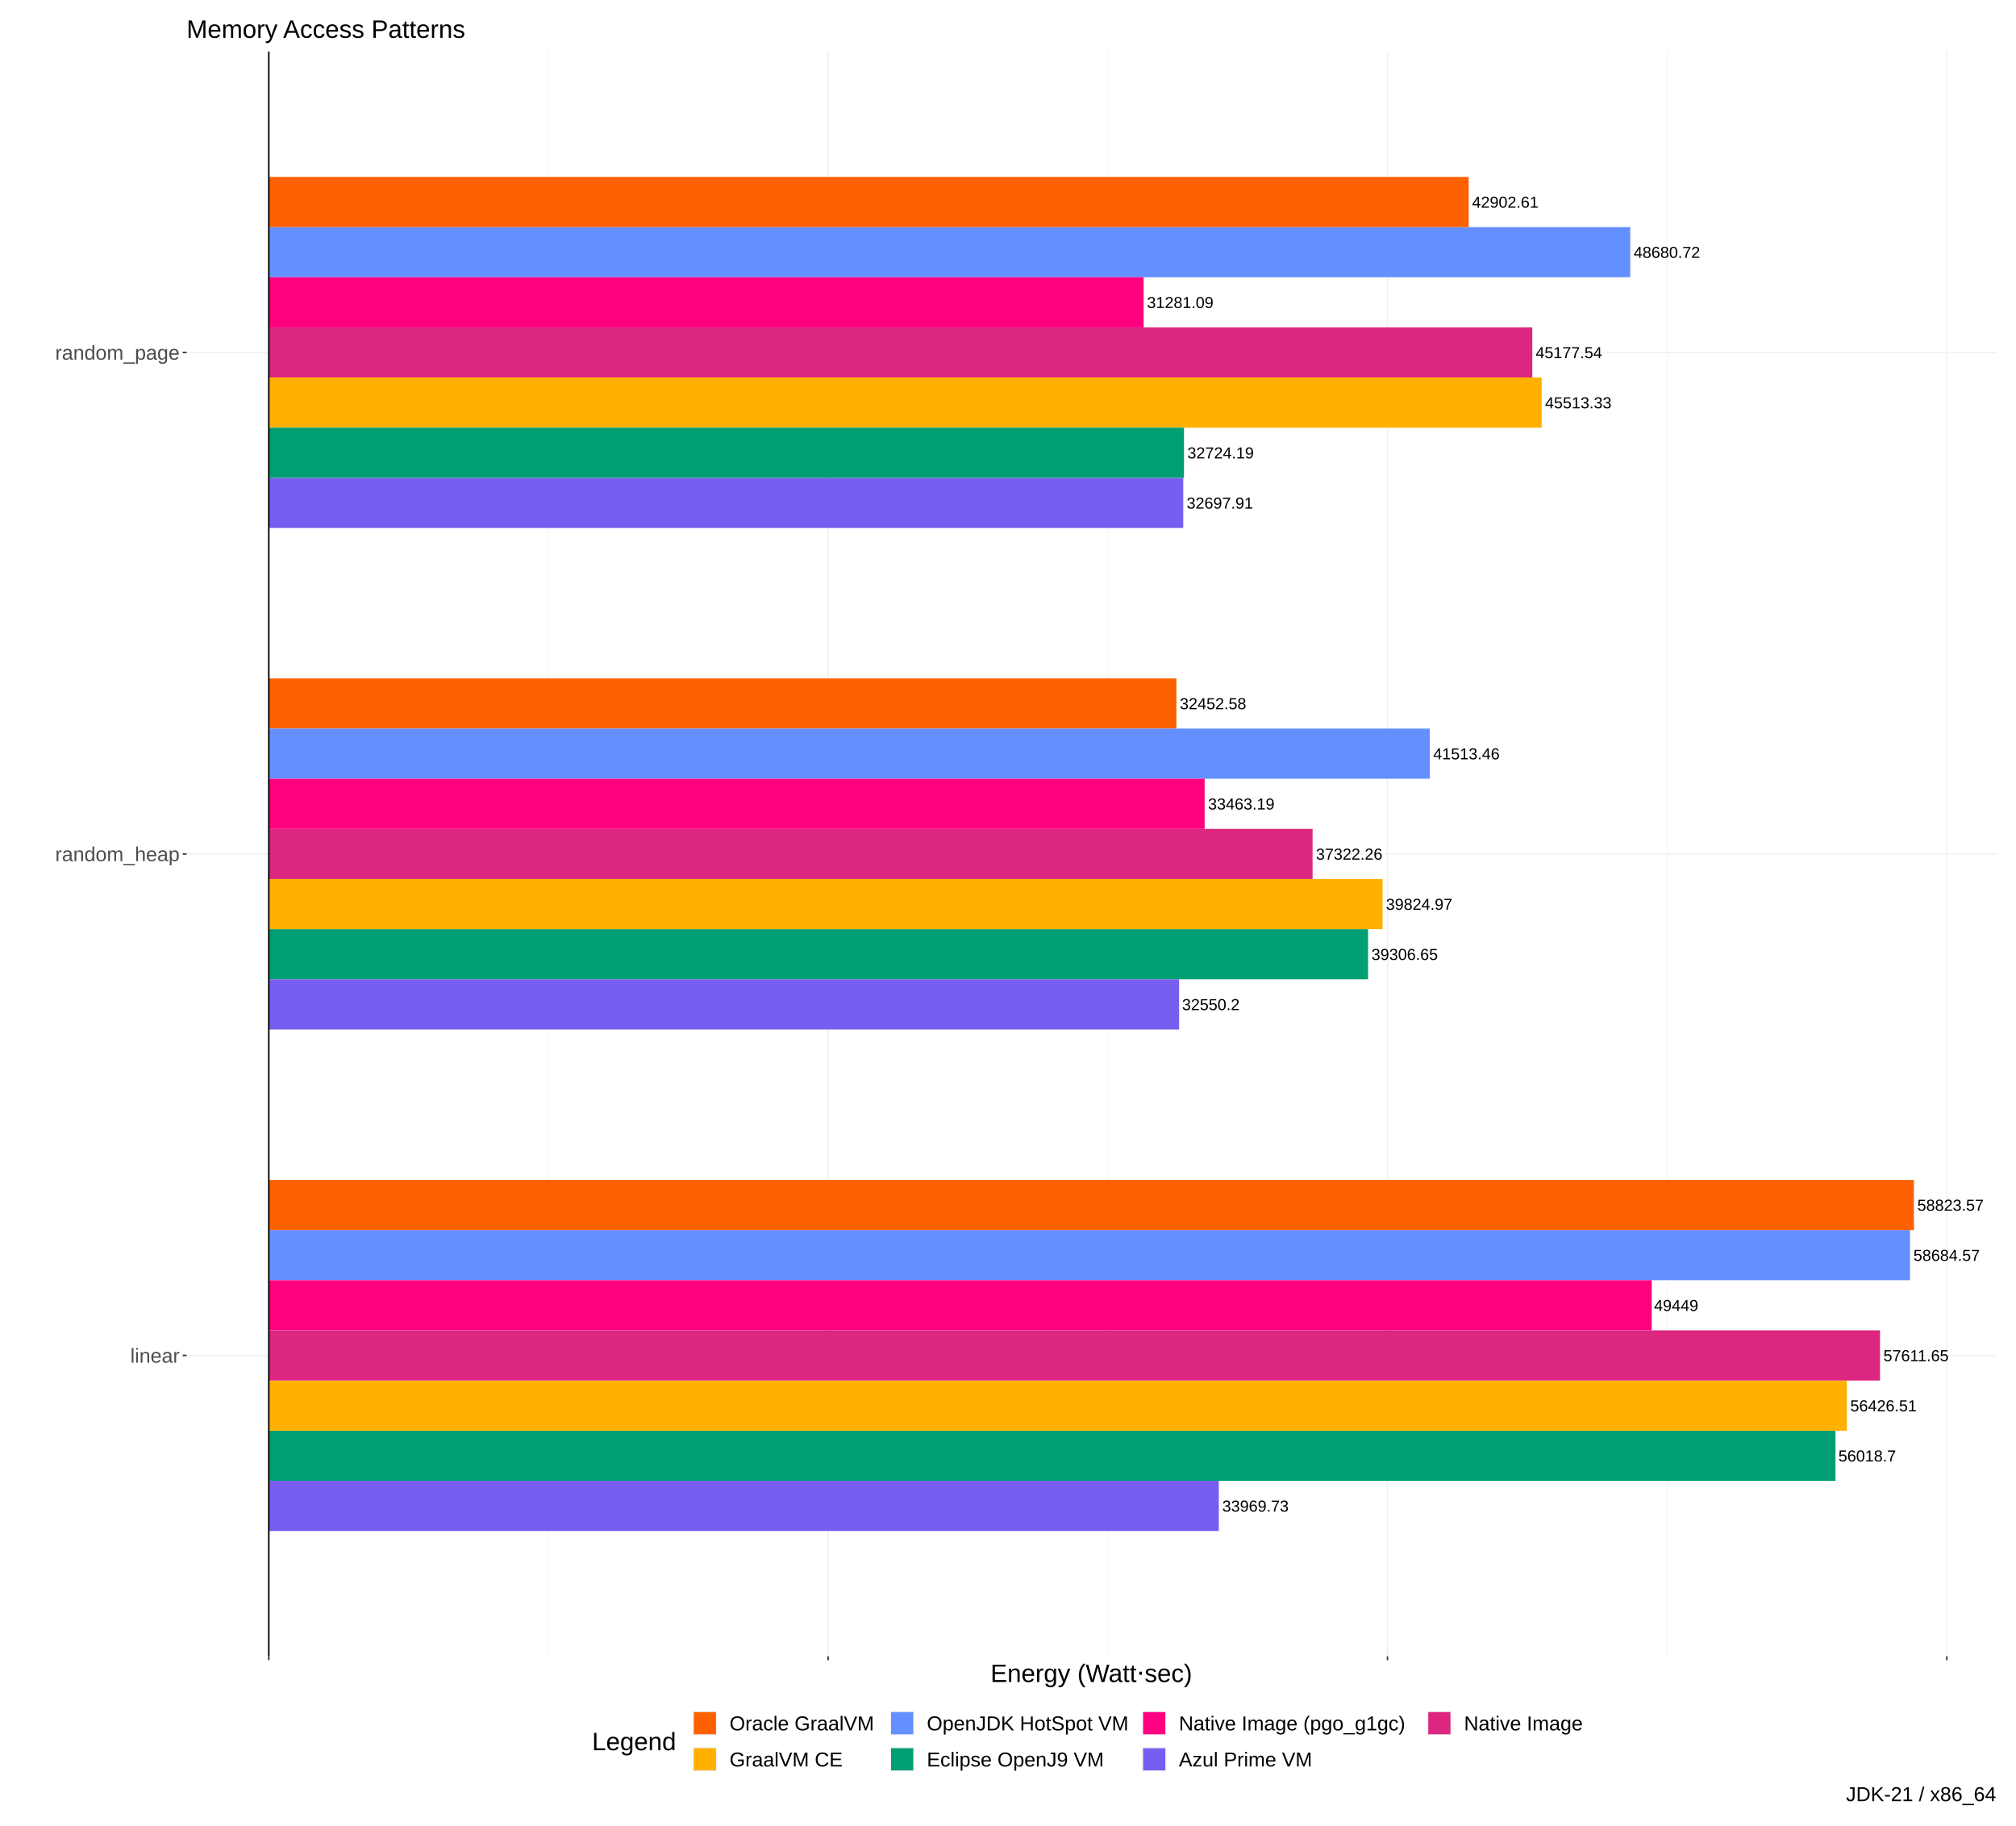
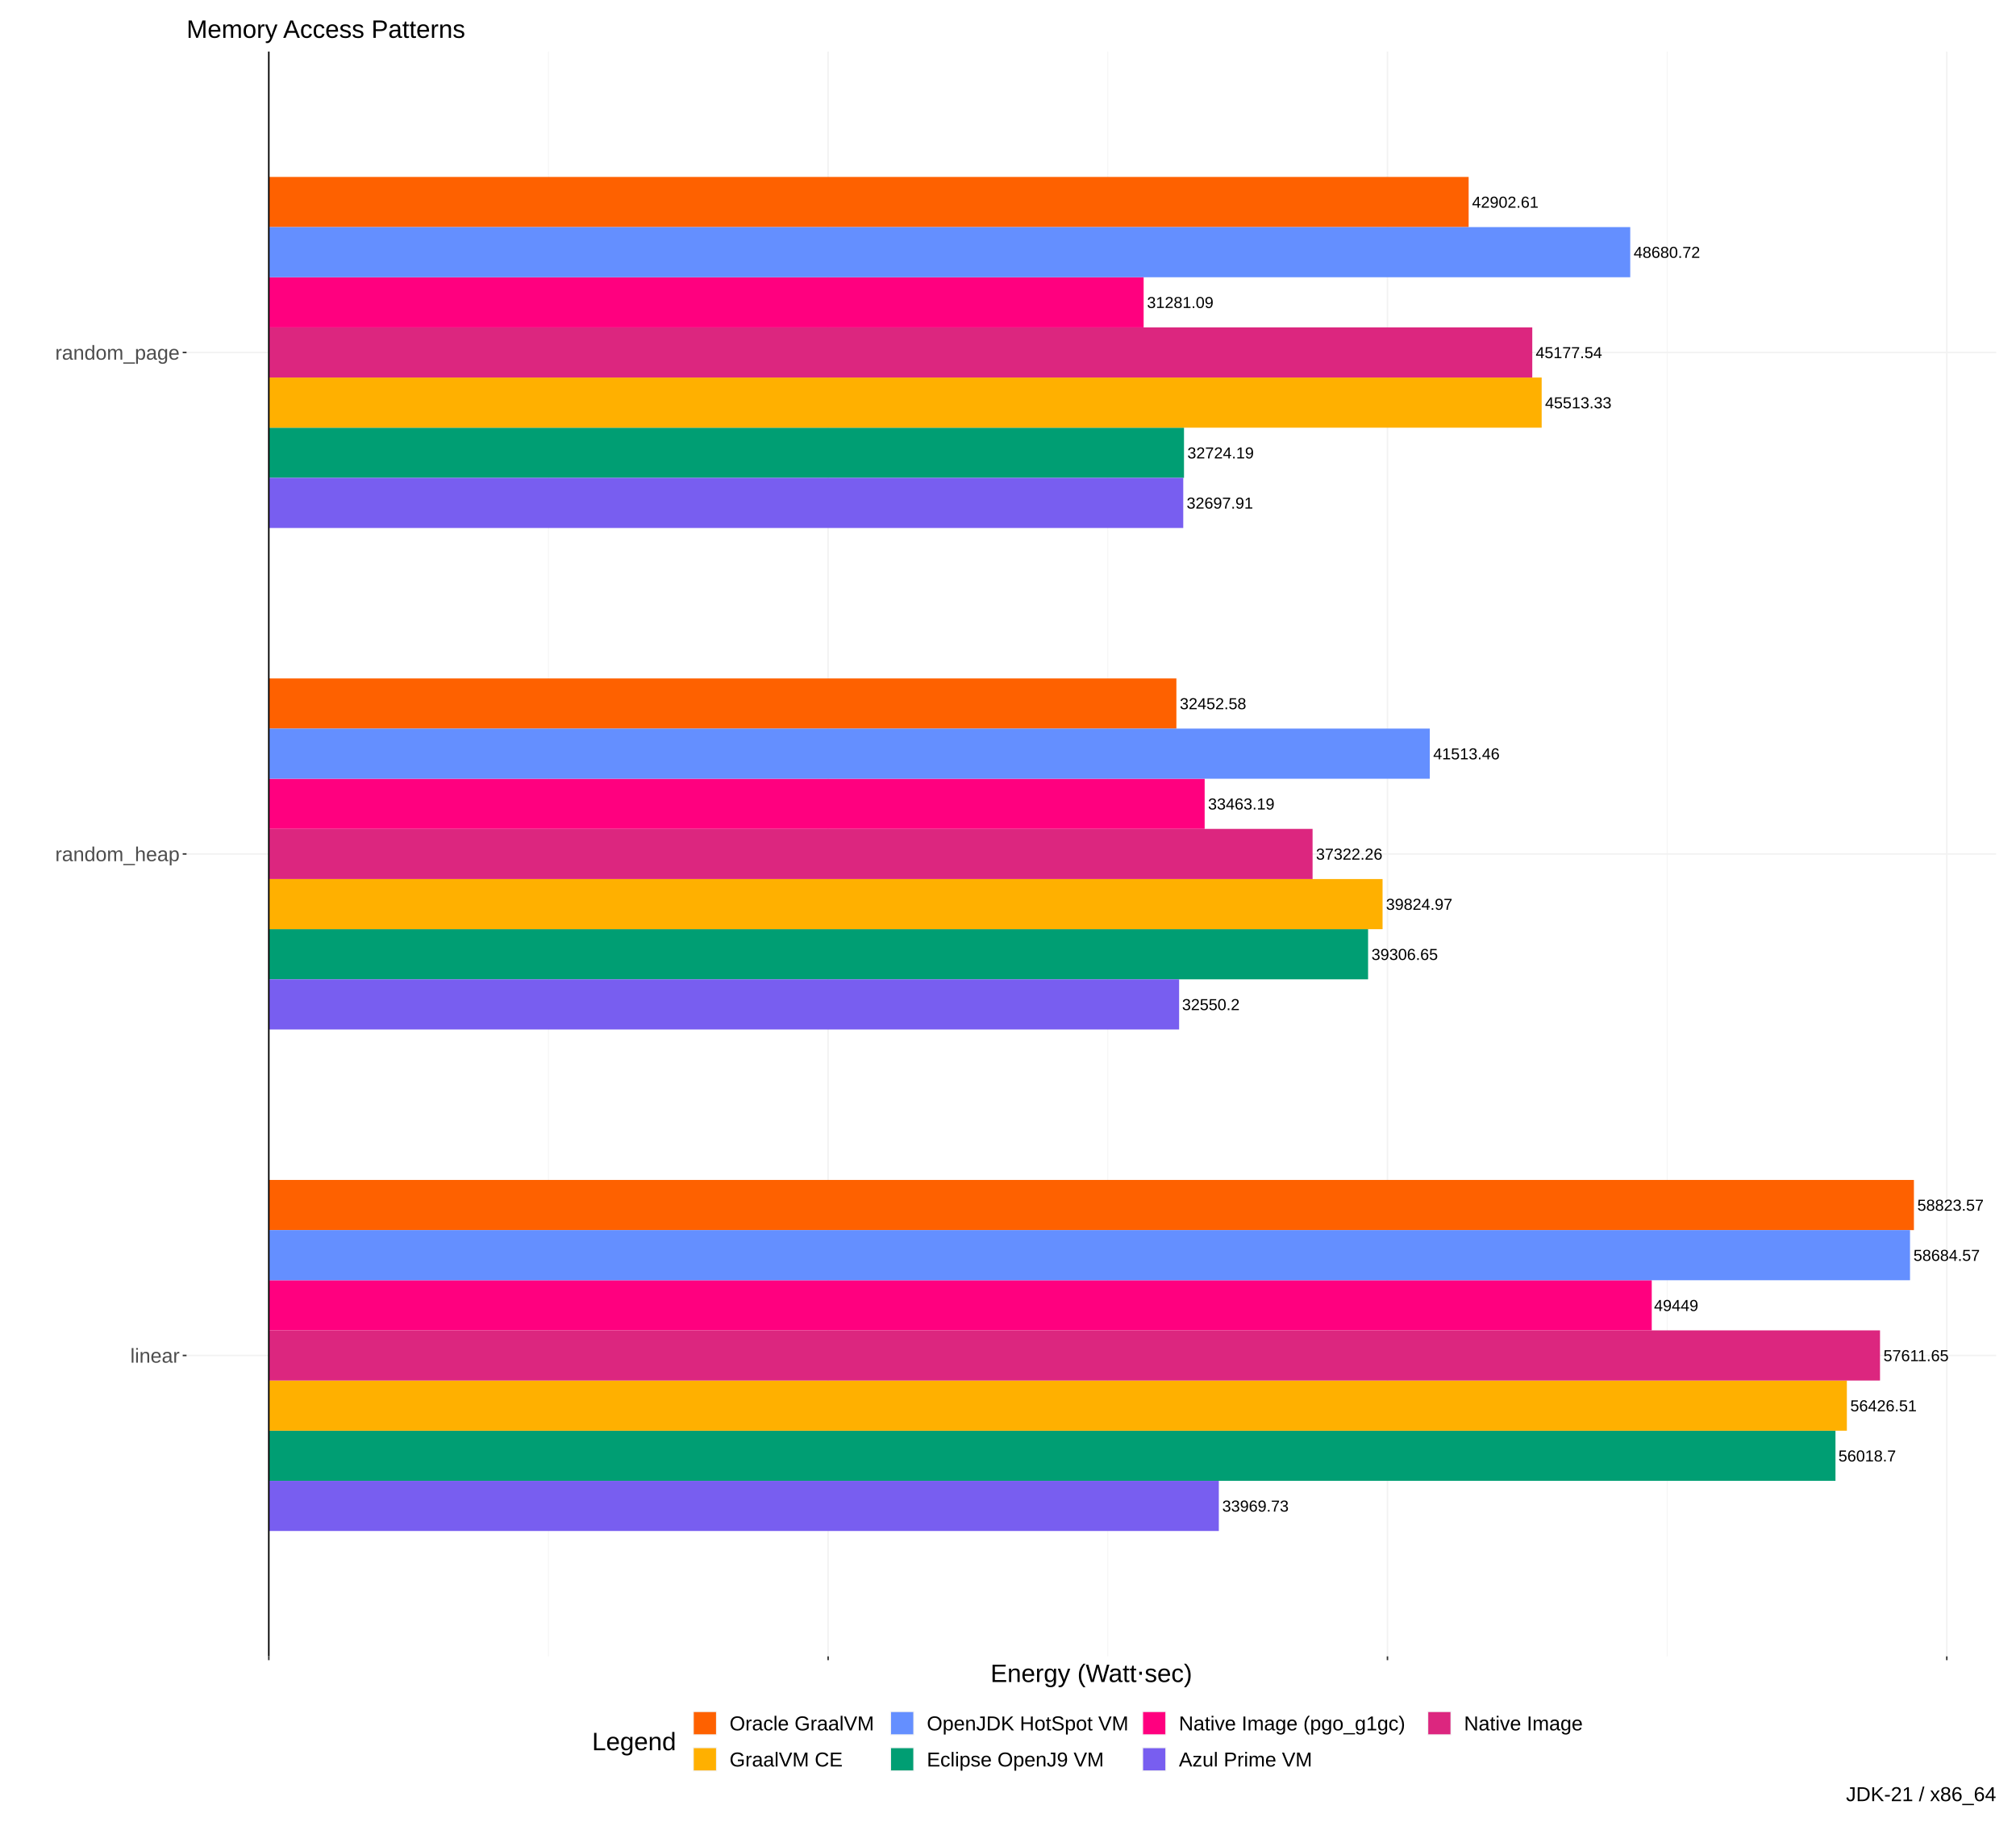
<svg xmlns="http://www.w3.org/2000/svg" class="svglite" width="1440.00pt" height="1303.94pt" viewBox="0 0 1440.00 1303.94">
  <defs>
    <style type="text/css">
    .svglite line, .svglite polyline, .svglite polygon, .svglite path, .svglite rect, .svglite circle {
      fill: none;
      stroke: #000000;
      stroke-linecap: round;
      stroke-linejoin: round;
      stroke-miterlimit: 10.00;
    }
    .svglite text {
      white-space: pre;
    }
  </style>
  </defs>
  <rect width="100%" height="100%" style="stroke: none; fill: #FFFFFF;" />
  <defs>
    <clipPath id="cpMC4wMHwxNDQwLjAwfDAuMDB8MTMwMy45NA==">
      <rect x="0.00" y="0.00" width="1440.00" height="1303.94" />
    </clipPath>
  </defs>
  <g clip-path="url(#cpMC4wMHwxNDQwLjAwfDAuMDB8MTMwMy45NA==)">
    <rect x="0.00" y="0.00" width="1440.00" height="1303.94" style="stroke-width: 1.07; stroke: #FFFFFF; fill: #FFFFFF;" />
    <rect x="133.24" y="36.82" width="1292.58" height="1146.09" style="stroke-width: 1.07; stroke: none;" />
    <polyline points="391.76,1182.91 391.76,36.82 " style="stroke-width: 0.53; stroke: #F2F2F2; stroke-linecap: butt;" />
    <polyline points="791.29,1182.91 791.29,36.82 " style="stroke-width: 0.53; stroke: #F2F2F2; stroke-linecap: butt;" />
    <polyline points="1190.81,1182.91 1190.81,36.82 " style="stroke-width: 0.53; stroke: #F2F2F2; stroke-linecap: butt;" />
    <polyline points="133.24,968.02 1425.83,968.02 " style="stroke-width: 1.07; stroke: #F2F2F2; stroke-linecap: butt;" />
    <polyline points="133.24,609.87 1425.83,609.87 " style="stroke-width: 1.07; stroke: #F2F2F2; stroke-linecap: butt;" />
    <polyline points="133.24,251.72 1425.83,251.72 " style="stroke-width: 1.07; stroke: #F2F2F2; stroke-linecap: butt;" />
    <polyline points="192.00,1182.91 192.00,36.82 " style="stroke-width: 1.07; stroke: #F2F2F2; stroke-linecap: butt;" />
    <polyline points="591.52,1182.91 591.52,36.82 " style="stroke-width: 1.07; stroke: #F2F2F2; stroke-linecap: butt;" />
    <polyline points="991.05,1182.91 991.05,36.82 " style="stroke-width: 1.07; stroke: #F2F2F2; stroke-linecap: butt;" />
    <polyline points="1390.57,1182.91 1390.57,36.82 " style="stroke-width: 1.07; stroke: #F2F2F2; stroke-linecap: butt;" />
+     <rect x="192.00" y="484.52" width="648.28" height="35.82" style="stroke-width: 1.07; stroke: none; stroke-linecap: butt; stroke-linejoin: miter; fill: #FE6100;" />
+     <rect x="192.00" y="1021.74" width="1119.05" height="35.82" style="stroke-width: 1.07; stroke: none; stroke-linecap: butt; stroke-linejoin: miter; fill: #009E73;" />
+     <rect x="192.00" y="914.30" width="987.81" height="35.82" style="stroke-width: 1.07; stroke: none; stroke-linecap: butt; stroke-linejoin: miter; fill: #FF007F;" />
+     <rect x="192.00" y="126.36" width="857.03" height="35.82" style="stroke-width: 1.07; stroke: none; stroke-linecap: butt; stroke-linejoin: miter; fill: #FE6100;" />
+     <rect x="192.00" y="305.44" width="653.71" height="35.82" style="stroke-width: 1.07; stroke: none; stroke-linecap: butt; stroke-linejoin: miter; fill: #009E73;" />
+     <rect x="192.00" y="341.25" width="653.18" height="35.82" style="stroke-width: 1.07; stroke: none; stroke-linecap: butt; stroke-linejoin: miter; fill: #785EF0;" />
    <rect x="192.00" y="663.59" width="785.20" height="35.82" style="stroke-width: 1.07; stroke: none; stroke-linecap: butt; stroke-linejoin: miter; fill: #009E73;" />
+     <rect x="192.00" y="699.41" width="650.23" height="35.82" style="stroke-width: 1.07; stroke: none; stroke-linecap: butt; stroke-linejoin: miter; fill: #785EF0;" />
+     <rect x="192.00" y="1057.56" width="678.59" height="35.82" style="stroke-width: 1.07; stroke: none; stroke-linecap: butt; stroke-linejoin: miter; fill: #785EF0;" />
+     <rect x="192.00" y="269.62" width="909.19" height="35.82" style="stroke-width: 1.07; stroke: none; stroke-linecap: butt; stroke-linejoin: miter; fill: #FFB000;" />
+     <rect x="192.00" y="985.93" width="1127.19" height="35.82" style="stroke-width: 1.07; stroke: none; stroke-linecap: butt; stroke-linejoin: miter; fill: #FFB000;" />
+     <rect x="192.00" y="842.67" width="1175.08" height="35.82" style="stroke-width: 1.07; stroke: none; stroke-linecap: butt; stroke-linejoin: miter; fill: #FE6100;" />
+     <rect x="192.00" y="556.15" width="668.47" height="35.82" style="stroke-width: 1.07; stroke: none; stroke-linecap: butt; stroke-linejoin: miter; fill: #FF007F;" />
+     <rect x="192.00" y="950.11" width="1150.87" height="35.82" style="stroke-width: 1.07; stroke: none; stroke-linecap: butt; stroke-linejoin: miter; fill: #DC267F;" />
    <rect x="192.00" y="627.78" width="795.55" height="35.82" style="stroke-width: 1.07; stroke: none; stroke-linecap: butt; stroke-linejoin: miter; fill: #FFB000;" />
+     <rect x="192.00" y="591.96" width="745.56" height="35.82" style="stroke-width: 1.07; stroke: none; stroke-linecap: butt; stroke-linejoin: miter; fill: #DC267F;" />
+     <rect x="192.00" y="520.33" width="829.28" height="35.82" style="stroke-width: 1.07; stroke: none; stroke-linecap: butt; stroke-linejoin: miter; fill: #648FFF;" />
    <rect x="192.00" y="233.81" width="902.48" height="35.82" style="stroke-width: 1.07; stroke: none; stroke-linecap: butt; stroke-linejoin: miter; fill: #DC267F;" />
-     <rect x="192.00" y="341.25" width="653.18" height="35.82" style="stroke-width: 1.07; stroke: none; stroke-linecap: butt; stroke-linejoin: miter; fill: #785EF0;" />
-     <rect x="192.00" y="1021.74" width="1119.05" height="35.82" style="stroke-width: 1.07; stroke: none; stroke-linecap: butt; stroke-linejoin: miter; fill: #009E73;" />
-     <rect x="192.00" y="985.93" width="1127.19" height="35.82" style="stroke-width: 1.07; stroke: none; stroke-linecap: butt; stroke-linejoin: miter; fill: #FFB000;" />
+     <rect x="192.00" y="197.99" width="624.88" height="35.82" style="stroke-width: 1.07; stroke: none; stroke-linecap: butt; stroke-linejoin: miter; fill: #FF007F;" />
+     <rect x="192.00" y="878.48" width="1172.30" height="35.82" style="stroke-width: 1.07; stroke: none; stroke-linecap: butt; stroke-linejoin: miter; fill: #648FFF;" />
    <rect x="192.00" y="162.18" width="972.46" height="35.82" style="stroke-width: 1.07; stroke: none; stroke-linecap: butt; stroke-linejoin: miter; fill: #648FFF;" />
-     <rect x="192.00" y="878.48" width="1172.30" height="35.82" style="stroke-width: 1.07; stroke: none; stroke-linecap: butt; stroke-linejoin: miter; fill: #648FFF;" />
-     <rect x="192.00" y="126.36" width="857.03" height="35.82" style="stroke-width: 1.07; stroke: none; stroke-linecap: butt; stroke-linejoin: miter; fill: #FE6100;" />
-     <rect x="192.00" y="842.67" width="1175.08" height="35.82" style="stroke-width: 1.07; stroke: none; stroke-linecap: butt; stroke-linejoin: miter; fill: #FE6100;" />
-     <rect x="192.00" y="914.30" width="987.81" height="35.82" style="stroke-width: 1.07; stroke: none; stroke-linecap: butt; stroke-linejoin: miter; fill: #FF007F;" />
-     <rect x="192.00" y="484.52" width="648.28" height="35.82" style="stroke-width: 1.07; stroke: none; stroke-linecap: butt; stroke-linejoin: miter; fill: #FE6100;" />
-     <rect x="192.00" y="950.11" width="1150.87" height="35.82" style="stroke-width: 1.07; stroke: none; stroke-linecap: butt; stroke-linejoin: miter; fill: #DC267F;" />
-     <rect x="192.00" y="520.33" width="829.28" height="35.82" style="stroke-width: 1.07; stroke: none; stroke-linecap: butt; stroke-linejoin: miter; fill: #648FFF;" />
-     <rect x="192.00" y="1057.56" width="678.59" height="35.82" style="stroke-width: 1.07; stroke: none; stroke-linecap: butt; stroke-linejoin: miter; fill: #785EF0;" />
-     <rect x="192.00" y="197.99" width="624.88" height="35.82" style="stroke-width: 1.07; stroke: none; stroke-linecap: butt; stroke-linejoin: miter; fill: #FF007F;" />
-     <rect x="192.00" y="269.62" width="909.19" height="35.82" style="stroke-width: 1.07; stroke: none; stroke-linecap: butt; stroke-linejoin: miter; fill: #FFB000;" />
-     <rect x="192.00" y="305.44" width="653.71" height="35.82" style="stroke-width: 1.07; stroke: none; stroke-linecap: butt; stroke-linejoin: miter; fill: #009E73;" />
-     <rect x="192.00" y="591.96" width="745.56" height="35.82" style="stroke-width: 1.07; stroke: none; stroke-linecap: butt; stroke-linejoin: miter; fill: #DC267F;" />
-     <rect x="192.00" y="699.41" width="650.23" height="35.82" style="stroke-width: 1.07; stroke: none; stroke-linecap: butt; stroke-linejoin: miter; fill: #785EF0;" />
-     <rect x="192.00" y="556.15" width="668.47" height="35.82" style="stroke-width: 1.07; stroke: none; stroke-linecap: butt; stroke-linejoin: miter; fill: #FF007F;" />
+     <text x="842.71" y="506.49" style="font-size: 11.38px; font-family: &quot;Liberation Sans&quot;;" textLength="48.61px" lengthAdjust="spacingAndGlyphs">32452.58</text>
+     <text x="1313.15" y="1043.72" style="font-size: 11.38px; font-family: &quot;Liberation Sans&quot;;" textLength="42.10px" lengthAdjust="spacingAndGlyphs">56018.7</text>
+     <text x="1181.43" y="936.27" style="font-size: 11.38px; font-family: &quot;Liberation Sans&quot;;" textLength="32.54px" lengthAdjust="spacingAndGlyphs">49449</text>
+     <text x="1051.46" y="148.33" style="font-size: 11.38px; font-family: &quot;Liberation Sans&quot;;" textLength="48.61px" lengthAdjust="spacingAndGlyphs">42902.61</text>
+     <text x="848.13" y="327.41" style="font-size: 11.38px; font-family: &quot;Liberation Sans&quot;;" textLength="48.61px" lengthAdjust="spacingAndGlyphs">32724.19</text>
+     <text x="847.61" y="363.23" style="font-size: 11.38px; font-family: &quot;Liberation Sans&quot;;" textLength="48.61px" lengthAdjust="spacingAndGlyphs">32697.91</text>
    <text x="979.63" y="685.56" style="font-size: 11.38px; font-family: &quot;Liberation Sans&quot;;" textLength="48.61px" lengthAdjust="spacingAndGlyphs">39306.65</text>
+     <text x="844.33" y="721.38" style="font-size: 11.38px; font-family: &quot;Liberation Sans&quot;;" textLength="42.10px" lengthAdjust="spacingAndGlyphs">32550.2</text>
+     <text x="873.02" y="1079.53" style="font-size: 11.38px; font-family: &quot;Liberation Sans&quot;;" textLength="48.61px" lengthAdjust="spacingAndGlyphs">33969.73</text>
+     <text x="1103.61" y="291.60" style="font-size: 11.38px; font-family: &quot;Liberation Sans&quot;;" textLength="48.61px" lengthAdjust="spacingAndGlyphs">45513.33</text>
+     <text x="1321.62" y="1007.90" style="font-size: 11.38px; font-family: &quot;Liberation Sans&quot;;" textLength="48.61px" lengthAdjust="spacingAndGlyphs">56426.51</text>
+     <text x="1369.50" y="864.64" style="font-size: 11.38px; font-family: &quot;Liberation Sans&quot;;" textLength="48.61px" lengthAdjust="spacingAndGlyphs">58823.57</text>
+     <text x="862.90" y="578.12" style="font-size: 11.38px; font-family: &quot;Liberation Sans&quot;;" textLength="48.61px" lengthAdjust="spacingAndGlyphs">33463.19</text>
+     <text x="1345.29" y="972.09" style="font-size: 11.38px; font-family: &quot;Liberation Sans&quot;;" textLength="48.61px" lengthAdjust="spacingAndGlyphs">57611.65</text>
    <text x="989.98" y="649.75" style="font-size: 11.38px; font-family: &quot;Liberation Sans&quot;;" textLength="48.61px" lengthAdjust="spacingAndGlyphs">39824.97</text>
+     <text x="939.99" y="613.93" style="font-size: 11.38px; font-family: &quot;Liberation Sans&quot;;" textLength="48.61px" lengthAdjust="spacingAndGlyphs">37322.26</text>
+     <text x="1023.71" y="542.30" style="font-size: 11.38px; font-family: &quot;Liberation Sans&quot;;" textLength="48.61px" lengthAdjust="spacingAndGlyphs">41513.46</text>
    <text x="1096.91" y="255.78" style="font-size: 11.38px; font-family: &quot;Liberation Sans&quot;;" textLength="48.61px" lengthAdjust="spacingAndGlyphs">45177.54</text>
-     <text x="847.61" y="363.23" style="font-size: 11.38px; font-family: &quot;Liberation Sans&quot;;" textLength="48.61px" lengthAdjust="spacingAndGlyphs">32697.91</text>
-     <text x="1313.15" y="1043.72" style="font-size: 11.38px; font-family: &quot;Liberation Sans&quot;;" textLength="42.10px" lengthAdjust="spacingAndGlyphs">56018.7</text>
-     <text x="1321.62" y="1007.90" style="font-size: 11.38px; font-family: &quot;Liberation Sans&quot;;" textLength="48.61px" lengthAdjust="spacingAndGlyphs">56426.51</text>
+     <text x="819.31" y="219.97" style="font-size: 11.38px; font-family: &quot;Liberation Sans&quot;;" textLength="48.61px" lengthAdjust="spacingAndGlyphs">31281.09</text>
+     <text x="1366.73" y="900.46" style="font-size: 11.38px; font-family: &quot;Liberation Sans&quot;;" textLength="48.61px" lengthAdjust="spacingAndGlyphs">58684.57</text>
    <text x="1166.89" y="184.15" style="font-size: 11.38px; font-family: &quot;Liberation Sans&quot;;" textLength="48.61px" lengthAdjust="spacingAndGlyphs">48680.72</text>
-     <text x="1366.73" y="900.46" style="font-size: 11.38px; font-family: &quot;Liberation Sans&quot;;" textLength="48.61px" lengthAdjust="spacingAndGlyphs">58684.57</text>
-     <text x="1051.46" y="148.33" style="font-size: 11.38px; font-family: &quot;Liberation Sans&quot;;" textLength="48.61px" lengthAdjust="spacingAndGlyphs">42902.61</text>
-     <text x="1369.50" y="864.64" style="font-size: 11.38px; font-family: &quot;Liberation Sans&quot;;" textLength="48.61px" lengthAdjust="spacingAndGlyphs">58823.57</text>
-     <text x="1181.43" y="936.27" style="font-size: 11.38px; font-family: &quot;Liberation Sans&quot;;" textLength="32.54px" lengthAdjust="spacingAndGlyphs">49449</text>
-     <text x="842.71" y="506.49" style="font-size: 11.38px; font-family: &quot;Liberation Sans&quot;;" textLength="48.61px" lengthAdjust="spacingAndGlyphs">32452.58</text>
-     <text x="1345.29" y="972.09" style="font-size: 11.38px; font-family: &quot;Liberation Sans&quot;;" textLength="48.61px" lengthAdjust="spacingAndGlyphs">57611.65</text>
-     <text x="1023.71" y="542.30" style="font-size: 11.38px; font-family: &quot;Liberation Sans&quot;;" textLength="48.61px" lengthAdjust="spacingAndGlyphs">41513.46</text>
-     <text x="873.02" y="1079.53" style="font-size: 11.38px; font-family: &quot;Liberation Sans&quot;;" textLength="48.61px" lengthAdjust="spacingAndGlyphs">33969.73</text>
-     <text x="819.31" y="219.97" style="font-size: 11.38px; font-family: &quot;Liberation Sans&quot;;" textLength="48.61px" lengthAdjust="spacingAndGlyphs">31281.09</text>
-     <text x="1103.61" y="291.60" style="font-size: 11.38px; font-family: &quot;Liberation Sans&quot;;" textLength="48.61px" lengthAdjust="spacingAndGlyphs">45513.33</text>
-     <text x="848.13" y="327.41" style="font-size: 11.38px; font-family: &quot;Liberation Sans&quot;;" textLength="48.61px" lengthAdjust="spacingAndGlyphs">32724.19</text>
-     <text x="939.99" y="613.93" style="font-size: 11.38px; font-family: &quot;Liberation Sans&quot;;" textLength="48.61px" lengthAdjust="spacingAndGlyphs">37322.26</text>
-     <text x="844.33" y="721.38" style="font-size: 11.38px; font-family: &quot;Liberation Sans&quot;;" textLength="42.10px" lengthAdjust="spacingAndGlyphs">32550.2</text>
-     <text x="862.90" y="578.12" style="font-size: 11.38px; font-family: &quot;Liberation Sans&quot;;" textLength="48.61px" lengthAdjust="spacingAndGlyphs">33463.19</text>
    <line x1="192.00" y1="1182.91" x2="192.00" y2="36.82" style="stroke-width: 1.07; stroke-linecap: butt;" />
    <text x="128.31" y="973.16" text-anchor="end" style="font-size: 14.40px;fill: #4D4D4D; font-family: &quot;Liberation Sans&quot;;" textLength="38.45px" lengthAdjust="spacingAndGlyphs">linear</text>
    <text x="128.31" y="615.01" text-anchor="end" style="font-size: 14.40px;fill: #4D4D4D; font-family: &quot;Liberation Sans&quot;;" textLength="94.23px" lengthAdjust="spacingAndGlyphs">random_heap</text>
    <text x="128.31" y="256.86" text-anchor="end" style="font-size: 14.40px;fill: #4D4D4D; font-family: &quot;Liberation Sans&quot;;" textLength="94.18px" lengthAdjust="spacingAndGlyphs">random_page</text>
    <polyline points="130.50,968.02 133.24,968.02 " style="stroke-width: 1.07; stroke: #333333; stroke-linecap: butt;" />
    <polyline points="130.50,609.87 133.24,609.87 " style="stroke-width: 1.07; stroke: #333333; stroke-linecap: butt;" />
    <polyline points="130.50,251.72 133.24,251.72 " style="stroke-width: 1.07; stroke: #333333; stroke-linecap: butt;" />
    <polyline points="192.00,1185.65 192.00,1182.91 " style="stroke-width: 1.07; stroke: #333333; stroke-linecap: butt;" />
    <polyline points="591.52,1185.65 591.52,1182.91 " style="stroke-width: 1.07; stroke: #333333; stroke-linecap: butt;" />
    <polyline points="991.05,1185.65 991.05,1182.91 " style="stroke-width: 1.07; stroke: #333333; stroke-linecap: butt;" />
    <polyline points="1390.57,1185.65 1390.57,1182.91 " style="stroke-width: 1.07; stroke: #333333; stroke-linecap: butt;" />
    <text x="779.53" y="1201.24" text-anchor="middle" style="font-size: 18.00px; font-family: &quot;Liberation Sans&quot;;" textLength="152.52px" lengthAdjust="spacingAndGlyphs">Energy (Watt⋅sec)</text>
    <rect x="417.40" y="1216.52" width="724.26" height="54.02" style="stroke-width: 1.07; stroke: none; fill: #FFFFFF;" />
    <text x="422.88" y="1249.96" style="font-size: 18.00px; font-family: &quot;Liberation Sans&quot;;" textLength="63.01px" lengthAdjust="spacingAndGlyphs">Legend</text>
    <rect x="494.86" y="1222.00" width="17.28" height="17.28" style="stroke-width: 1.07; stroke: none; fill: #F2F2F2;" />
    <rect x="495.57" y="1222.71" width="15.86" height="15.86" style="stroke-width: 1.07; stroke: none; stroke-linecap: butt; stroke-linejoin: miter; fill: #FE6100;" />
    <rect x="635.76" y="1222.00" width="17.28" height="17.28" style="stroke-width: 1.07; stroke: none; fill: #F2F2F2;" />
    <rect x="636.47" y="1222.71" width="15.86" height="15.86" style="stroke-width: 1.07; stroke: none; stroke-linecap: butt; stroke-linejoin: miter; fill: #648FFF;" />
    <rect x="815.80" y="1222.00" width="17.28" height="17.28" style="stroke-width: 1.07; stroke: none; fill: #F2F2F2;" />
    <rect x="816.51" y="1222.71" width="15.86" height="15.86" style="stroke-width: 1.07; stroke: none; stroke-linecap: butt; stroke-linejoin: miter; fill: #FF007F;" />
    <rect x="1019.48" y="1222.00" width="17.28" height="17.28" style="stroke-width: 1.07; stroke: none; fill: #F2F2F2;" />
    <rect x="1020.19" y="1222.71" width="15.86" height="15.86" style="stroke-width: 1.07; stroke: none; stroke-linecap: butt; stroke-linejoin: miter; fill: #DC267F;" />
    <rect x="494.86" y="1247.79" width="17.28" height="17.28" style="stroke-width: 1.07; stroke: none; fill: #F2F2F2;" />
    <rect x="495.57" y="1248.50" width="15.86" height="15.86" style="stroke-width: 1.07; stroke: none; stroke-linecap: butt; stroke-linejoin: miter; fill: #FFB000;" />
    <rect x="635.76" y="1247.79" width="17.28" height="17.28" style="stroke-width: 1.07; stroke: none; fill: #F2F2F2;" />
    <rect x="636.47" y="1248.50" width="15.86" height="15.86" style="stroke-width: 1.07; stroke: none; stroke-linecap: butt; stroke-linejoin: miter; fill: #009E73;" />
    <rect x="815.80" y="1247.79" width="17.28" height="17.28" style="stroke-width: 1.07; stroke: none; fill: #F2F2F2;" />
    <rect x="816.51" y="1248.50" width="15.86" height="15.86" style="stroke-width: 1.07; stroke: none; stroke-linecap: butt; stroke-linejoin: miter; fill: #785EF0;" />
    <text x="521.10" y="1235.78" style="font-size: 14.40px; font-family: &quot;Liberation Sans&quot;;" textLength="105.69px" lengthAdjust="spacingAndGlyphs">Oracle GraalVM</text>
    <text x="662.01" y="1235.78" style="font-size: 14.40px; font-family: &quot;Liberation Sans&quot;;" textLength="144.83px" lengthAdjust="spacingAndGlyphs">OpenJDK HotSpot VM</text>
    <text x="842.05" y="1235.78" style="font-size: 14.40px; font-family: &quot;Liberation Sans&quot;;" textLength="168.47px" lengthAdjust="spacingAndGlyphs">Native Image (pgo_g1gc)</text>
    <text x="1045.72" y="1235.78" style="font-size: 14.40px; font-family: &quot;Liberation Sans&quot;;" textLength="90.46px" lengthAdjust="spacingAndGlyphs">Native Image</text>
    <text x="521.10" y="1261.57" style="font-size: 14.40px; font-family: &quot;Liberation Sans&quot;;" textLength="78.80px" lengthAdjust="spacingAndGlyphs">GraalVM CE</text>
    <text x="662.01" y="1261.57" style="font-size: 14.40px; font-family: &quot;Liberation Sans&quot;;" textLength="124.62px" lengthAdjust="spacingAndGlyphs">Eclipse OpenJ9 VM</text>
    <text x="842.05" y="1261.57" style="font-size: 14.40px; font-family: &quot;Liberation Sans&quot;;" textLength="97.67px" lengthAdjust="spacingAndGlyphs">Azul Prime VM</text>
    <text x="133.24" y="27.03" style="font-size: 18.00px; font-family: &quot;Liberation Sans&quot;;" textLength="207.71px" lengthAdjust="spacingAndGlyphs">Memory Access Patterns</text>
    <text x="1425.83" y="1286.31" text-anchor="end" style="font-size: 14.40px; font-family: &quot;Liberation Sans&quot;;" textLength="104.20px" lengthAdjust="spacingAndGlyphs">JDK-21 / x86_64</text>
  </g>
</svg>
